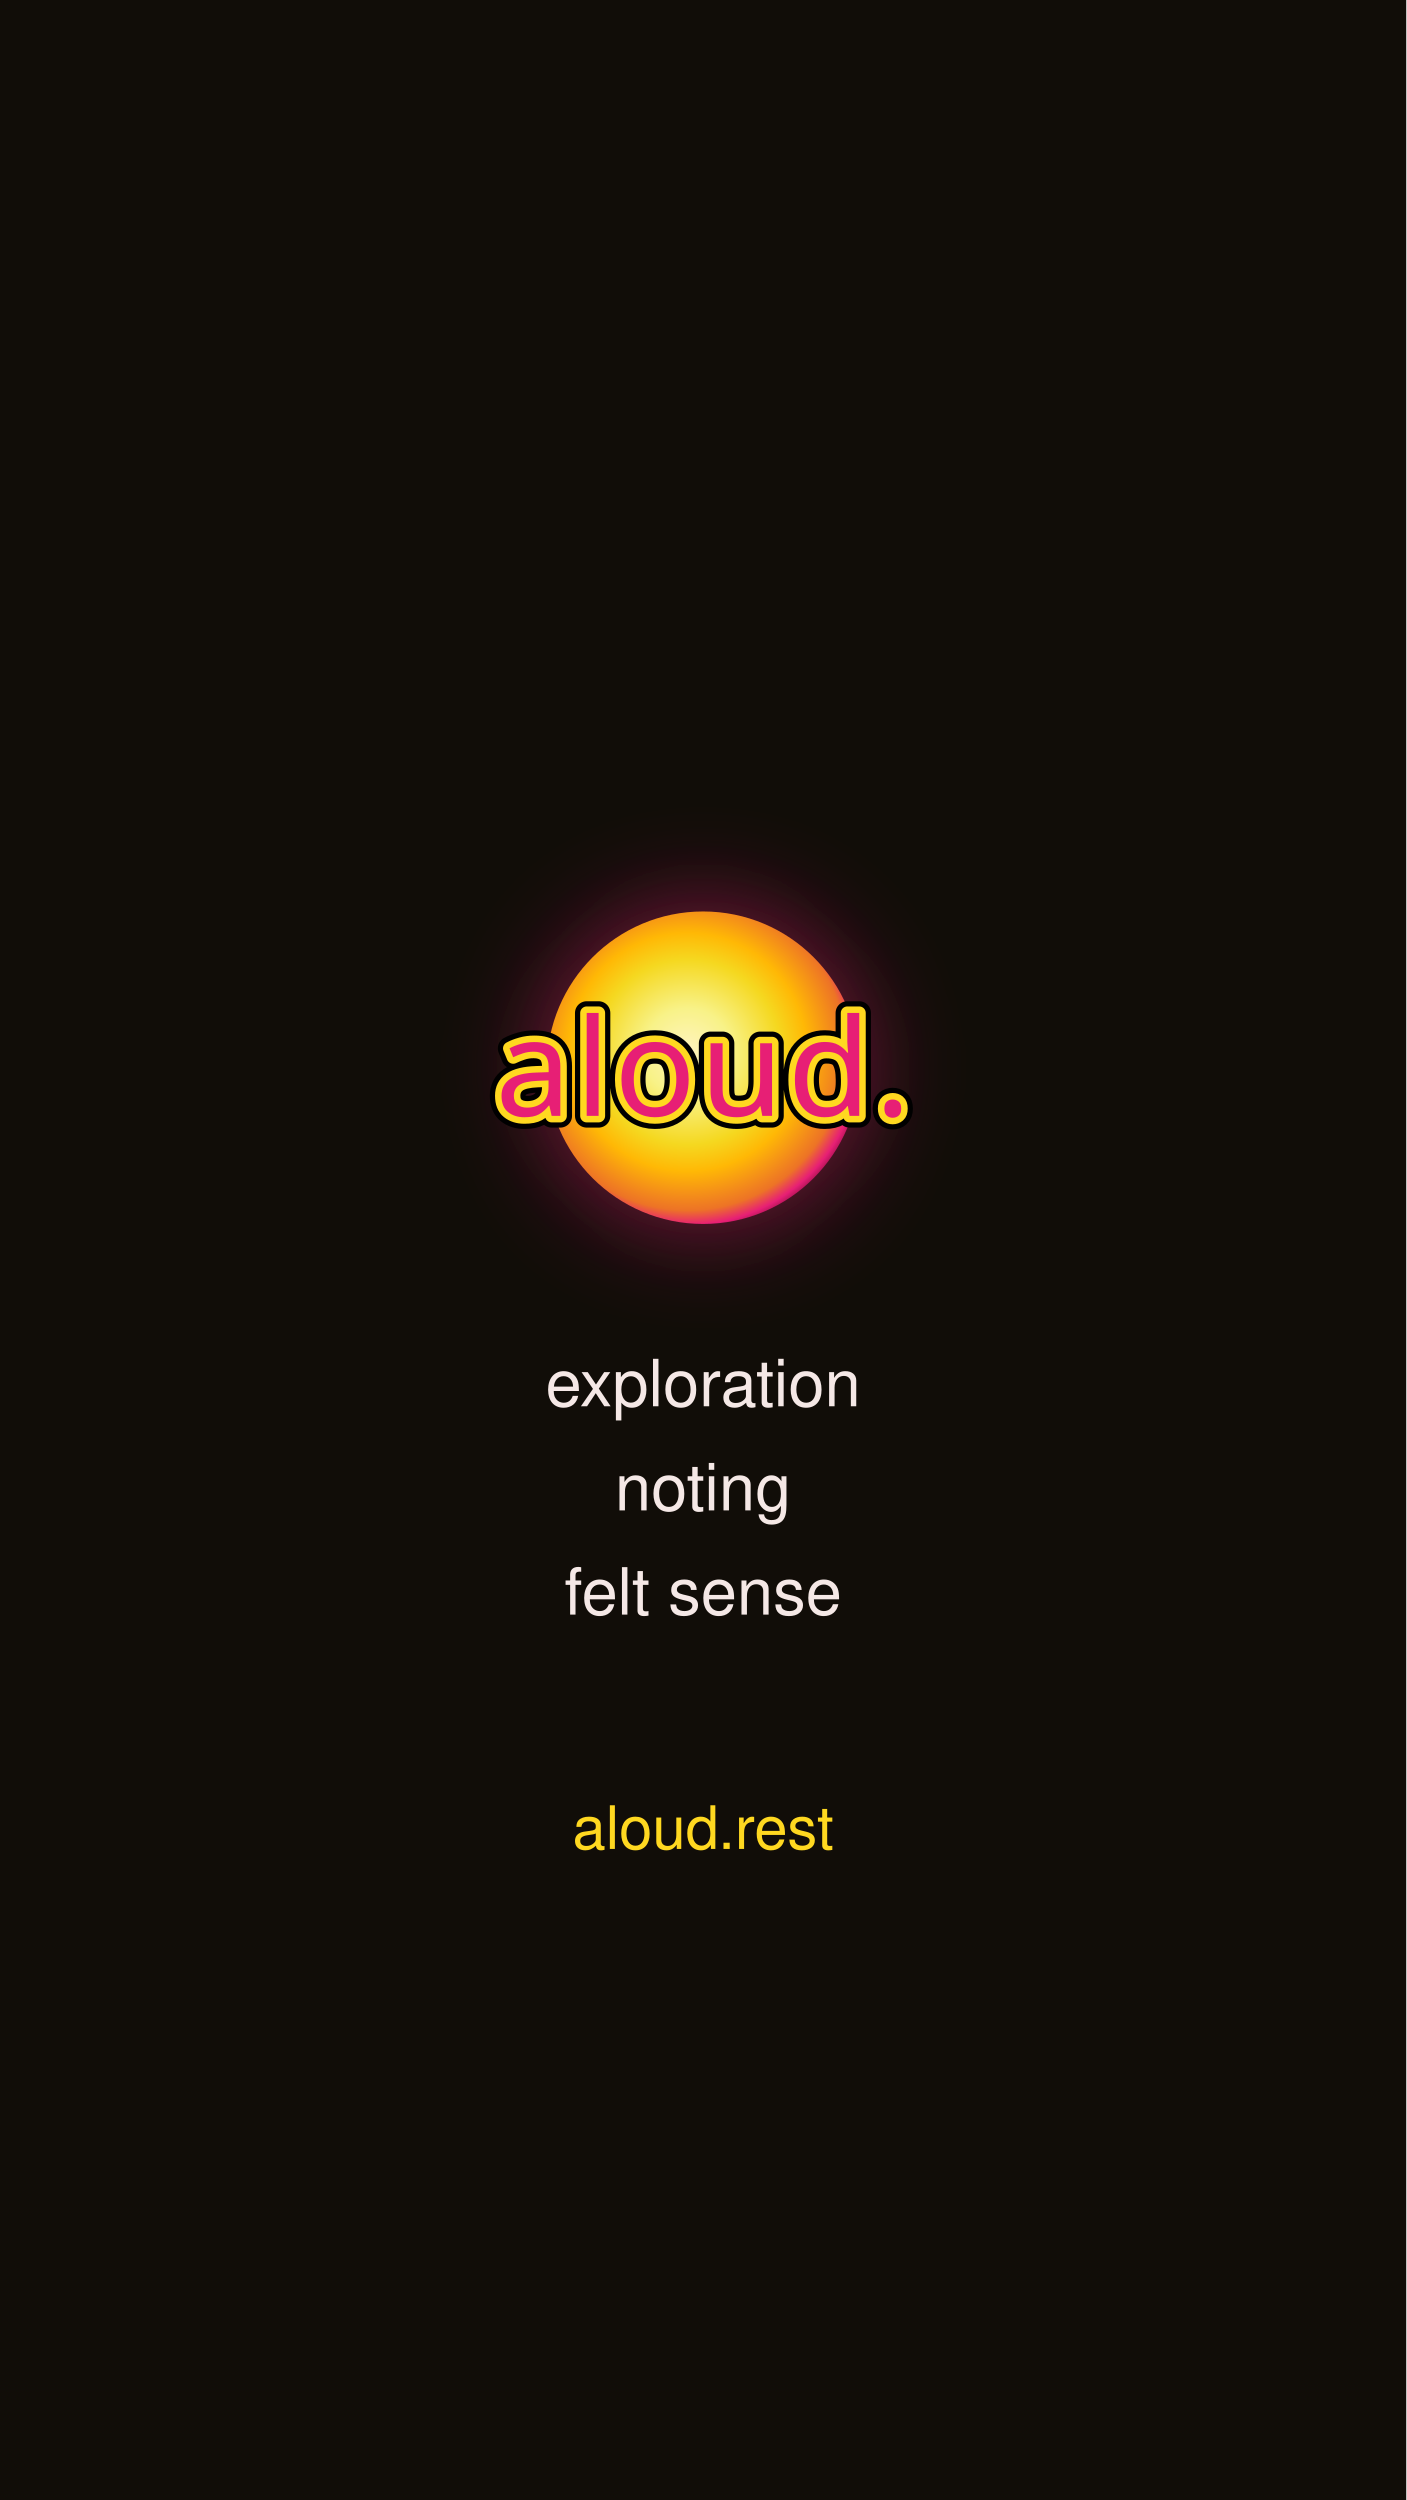
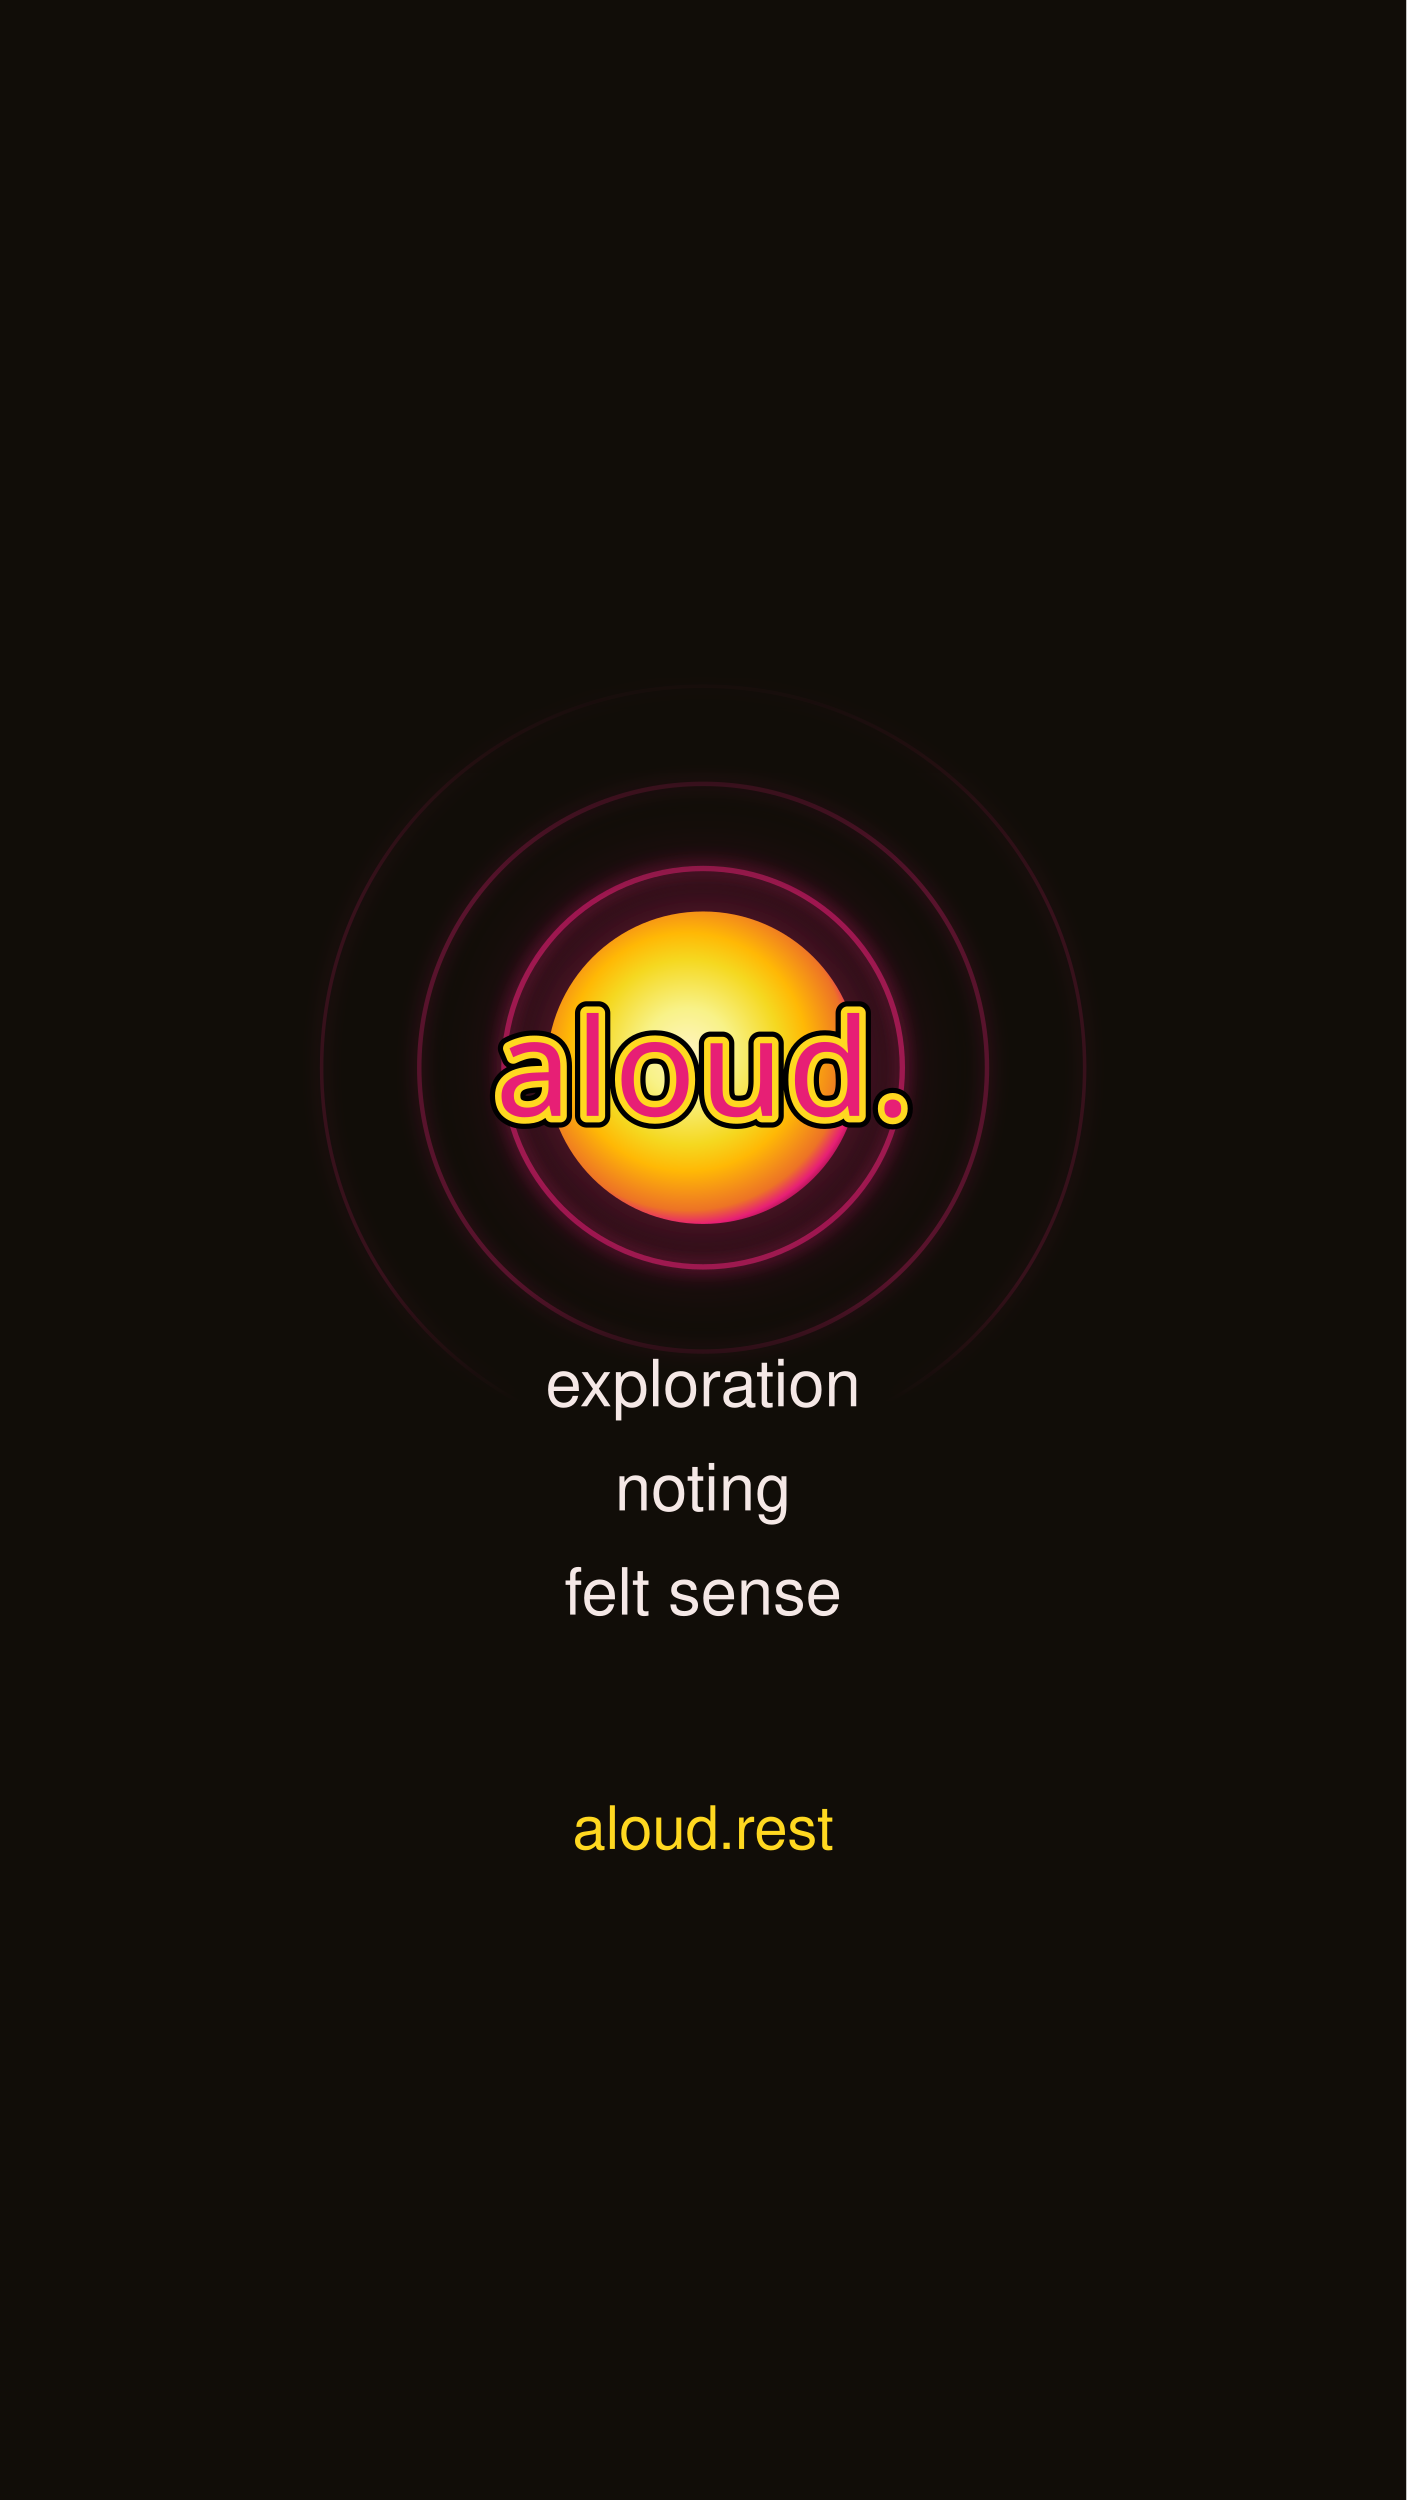
<svg xmlns="http://www.w3.org/2000/svg" viewBox="0 0 1080 1920" width="1080" height="1920">
  <defs>
    <radialGradient id="orb" cx="45%" cy="45%" r="78%">
      <stop offset="0" stop-color="#fff4c0" />
      <stop offset="0.18" stop-color="#f8f288" />
      <stop offset="0.38" stop-color="#f5d820" />
      <stop offset="0.49" stop-color="#ffb805" />
      <stop offset="0.65" stop-color="#ed7326" />
      <stop offset="0.71" stop-color="#e71f75" />
      <stop offset="0.76" stop-color="#870a3e" />
    </radialGradient>
    <filter id="glow" x="-60%" y="-60%" width="220%" height="220%">
      <feGaussianBlur stdDeviation="34" />
    </filter>
+     <filter id="ringglow" x="-50%" y="-50%" width="200%" height="200%">
+       <feGaussianBlur stdDeviation="6.1" />
+     </filter>
+     <linearGradient id="fade" x1="0" y1="0" x2="0" y2="1">
+       <stop offset="0.26" stop-color="#fff" stop-opacity="0" />
+       <stop offset="0.36" stop-color="#fff" stop-opacity="1" />
+       <stop offset="0.51" stop-color="#fff" stop-opacity="1" />
+       <stop offset="0.56" stop-color="#fff" stop-opacity="0" />
+     </linearGradient>
+     <mask id="ringmask">
+       <rect width="1080" height="1920" fill="url(#fade)" />
+     </mask>
  </defs>
  <rect width="1080" height="1920" fill="#110d08" />
+   <g mask="url(#ringmask)">
+     <circle cx="540" cy="820" r="153" fill="none" stroke="#e71f75" stroke-width="12.3" opacity="0.248" filter="url(#ringglow)" />
+     <circle cx="540" cy="820" r="153" fill="none" stroke="#e71f75" stroke-width="4.1" opacity="0.55" />
+     <circle cx="540" cy="820" r="218" fill="none" stroke="#e71f75" stroke-width="10.2" opacity="0.126" filter="url(#ringglow)" />
+     <circle cx="540" cy="820" r="218" fill="none" stroke="#e71f75" stroke-width="3.4" opacity="0.28" />
+     <circle cx="540" cy="820" r="293" fill="none" stroke="#e71f75" stroke-width="8.1" opacity="0.068" filter="url(#ringglow)" />
+     <circle cx="540" cy="820" r="293" fill="none" stroke="#e71f75" stroke-width="2.7" opacity="0.15" />
+   </g>
  <circle cx="540" cy="820" r="130" fill="#e71f75" opacity="0.42" filter="url(#glow)" />
  <circle cx="540" cy="820" r="120" fill="url(#orb)" />
  <g font-family="Knewave" font-size="104" text-anchor="middle" letter-spacing="3">
    <text x="540" y="857" fill="#000000" stroke="#000000" stroke-width="18" stroke-linejoin="round" paint-order="stroke">aloud.</text>
    <text x="540" y="857" fill="#e71f75" stroke="#ffd820" stroke-width="10" stroke-linejoin="round" paint-order="stroke">aloud.</text>
  </g>
  <g text-anchor="middle" font-family="Helvetica, Arial, sans-serif" fill="#f5e8e6" font-size="50">
    <text x="540" y="1080">exploration</text>
    <text x="540" y="1160">noting</text>
    <text x="540" y="1240">felt sense</text>
  </g>
  <text x="540" y="1420" text-anchor="middle" font-family="Helvetica, Arial, sans-serif" font-size="46" fill="#ffd820">aloud.rest</text>
</svg>
